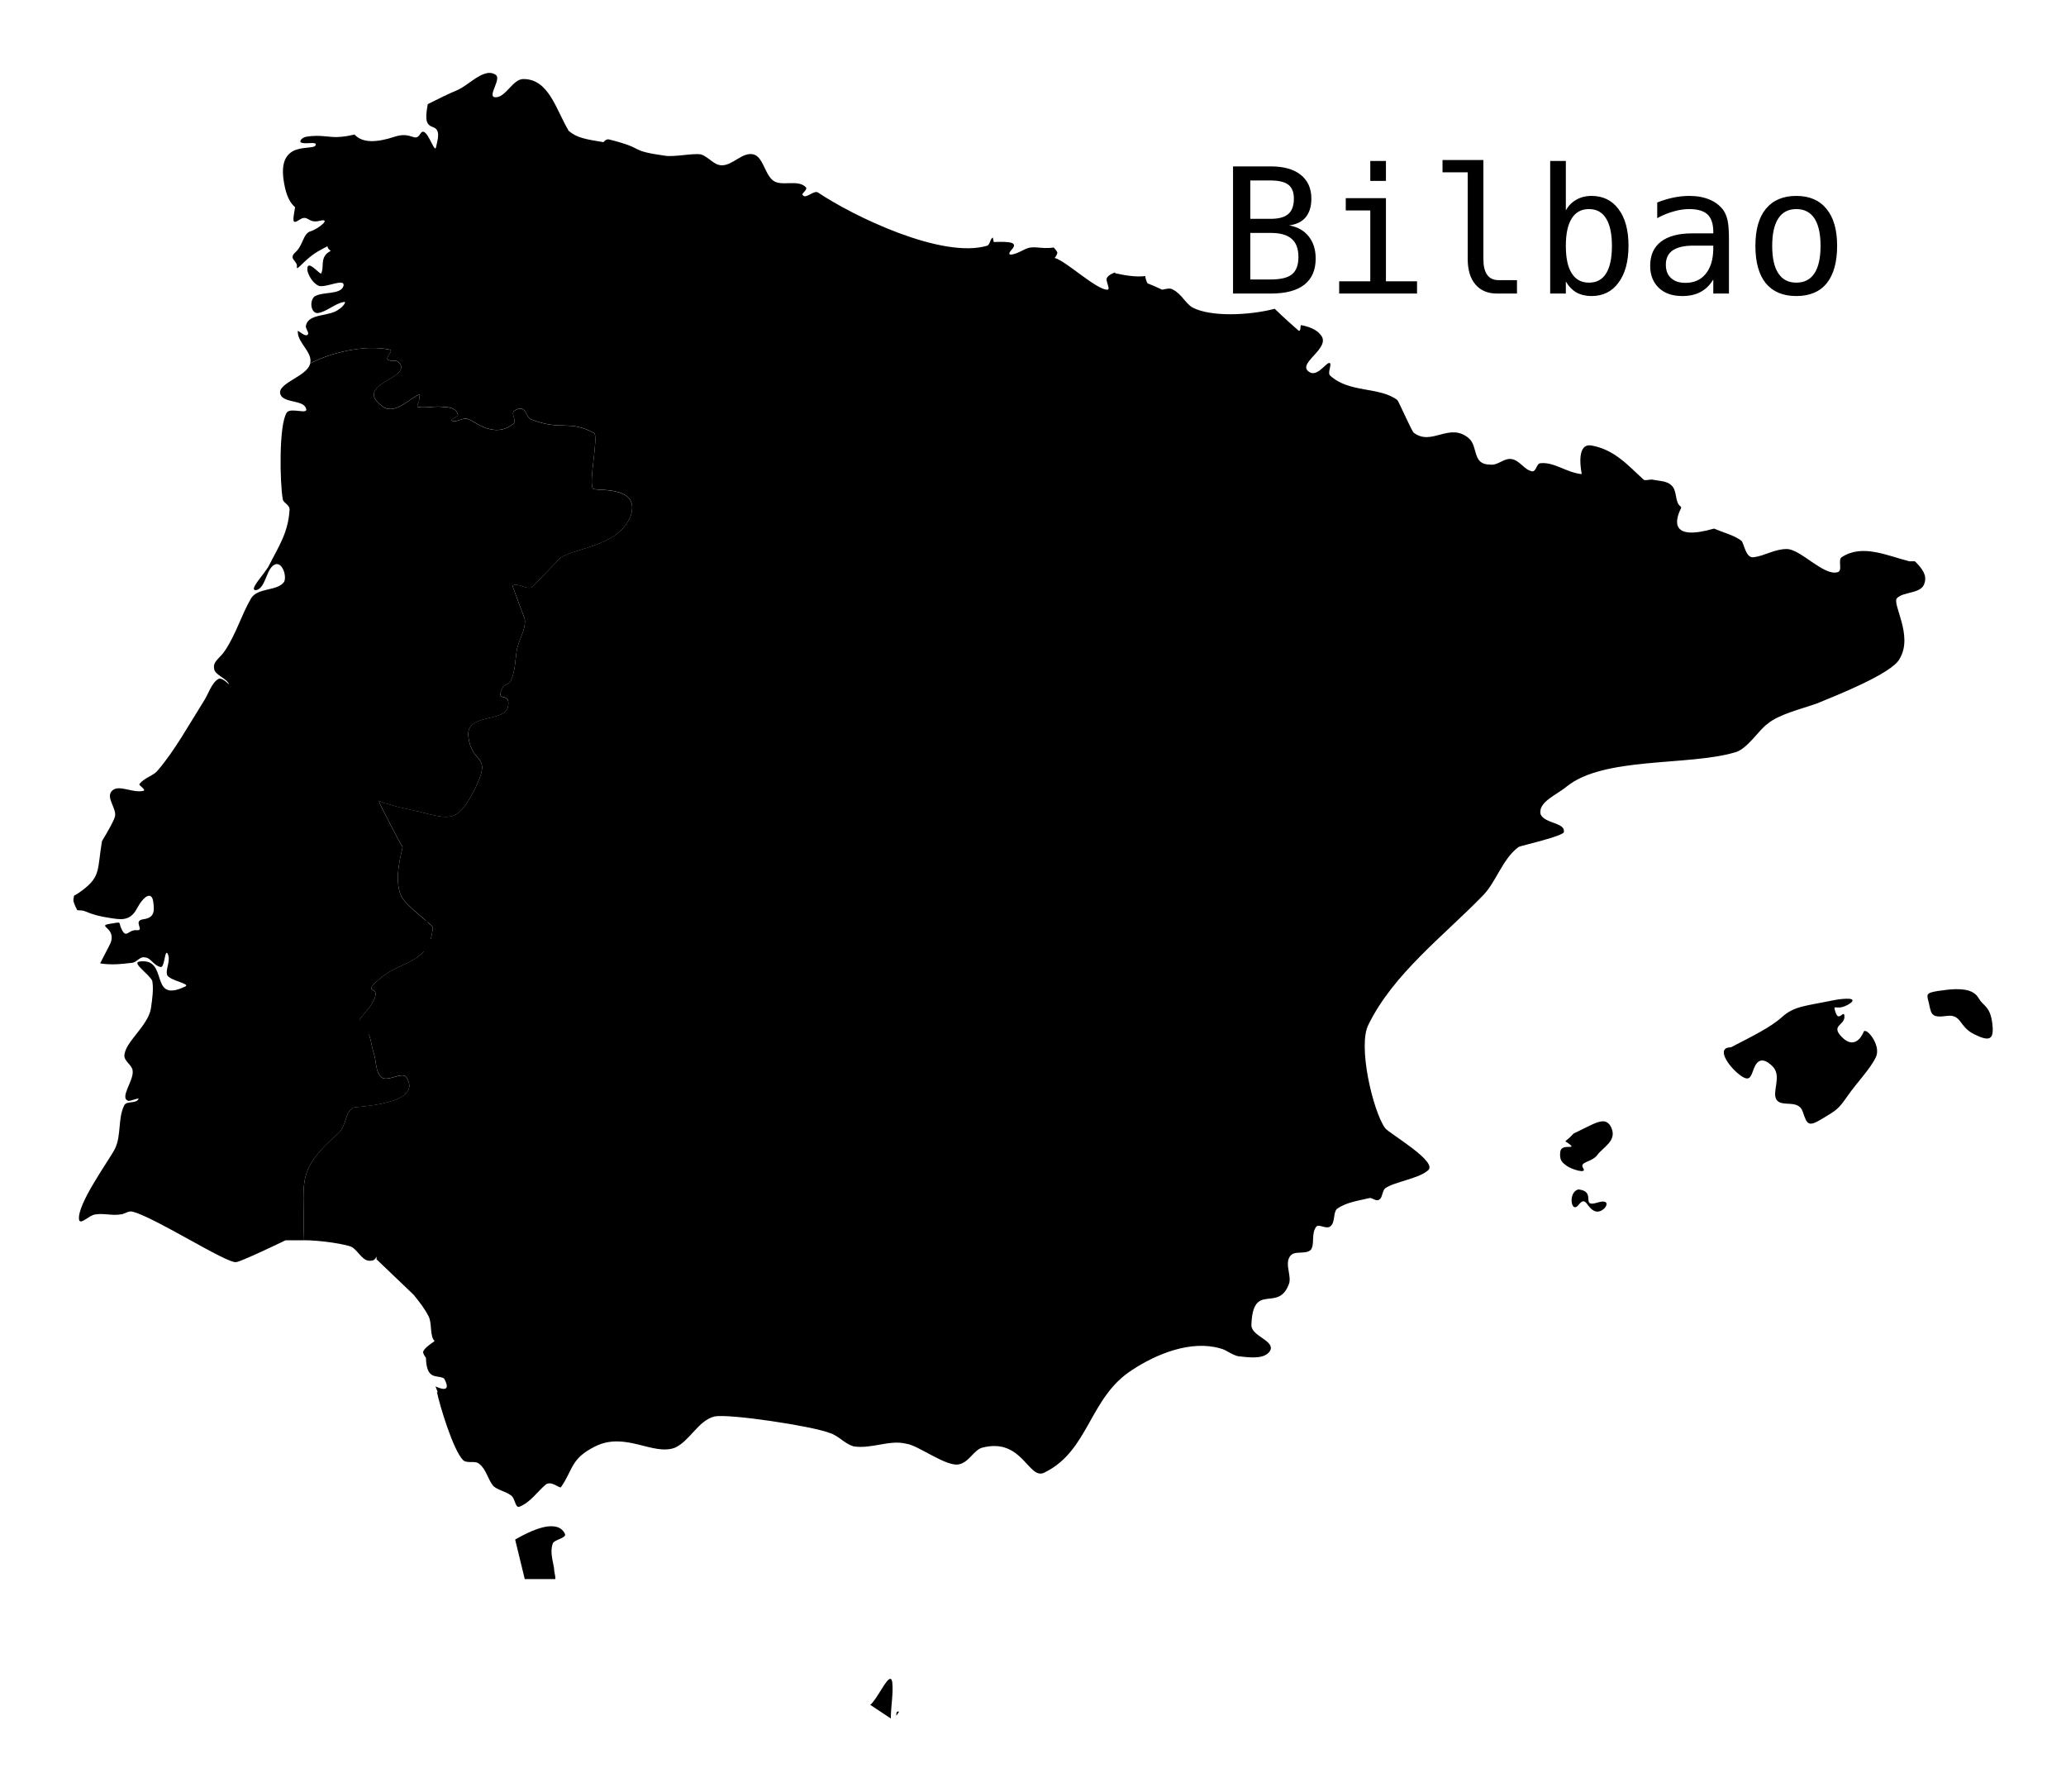
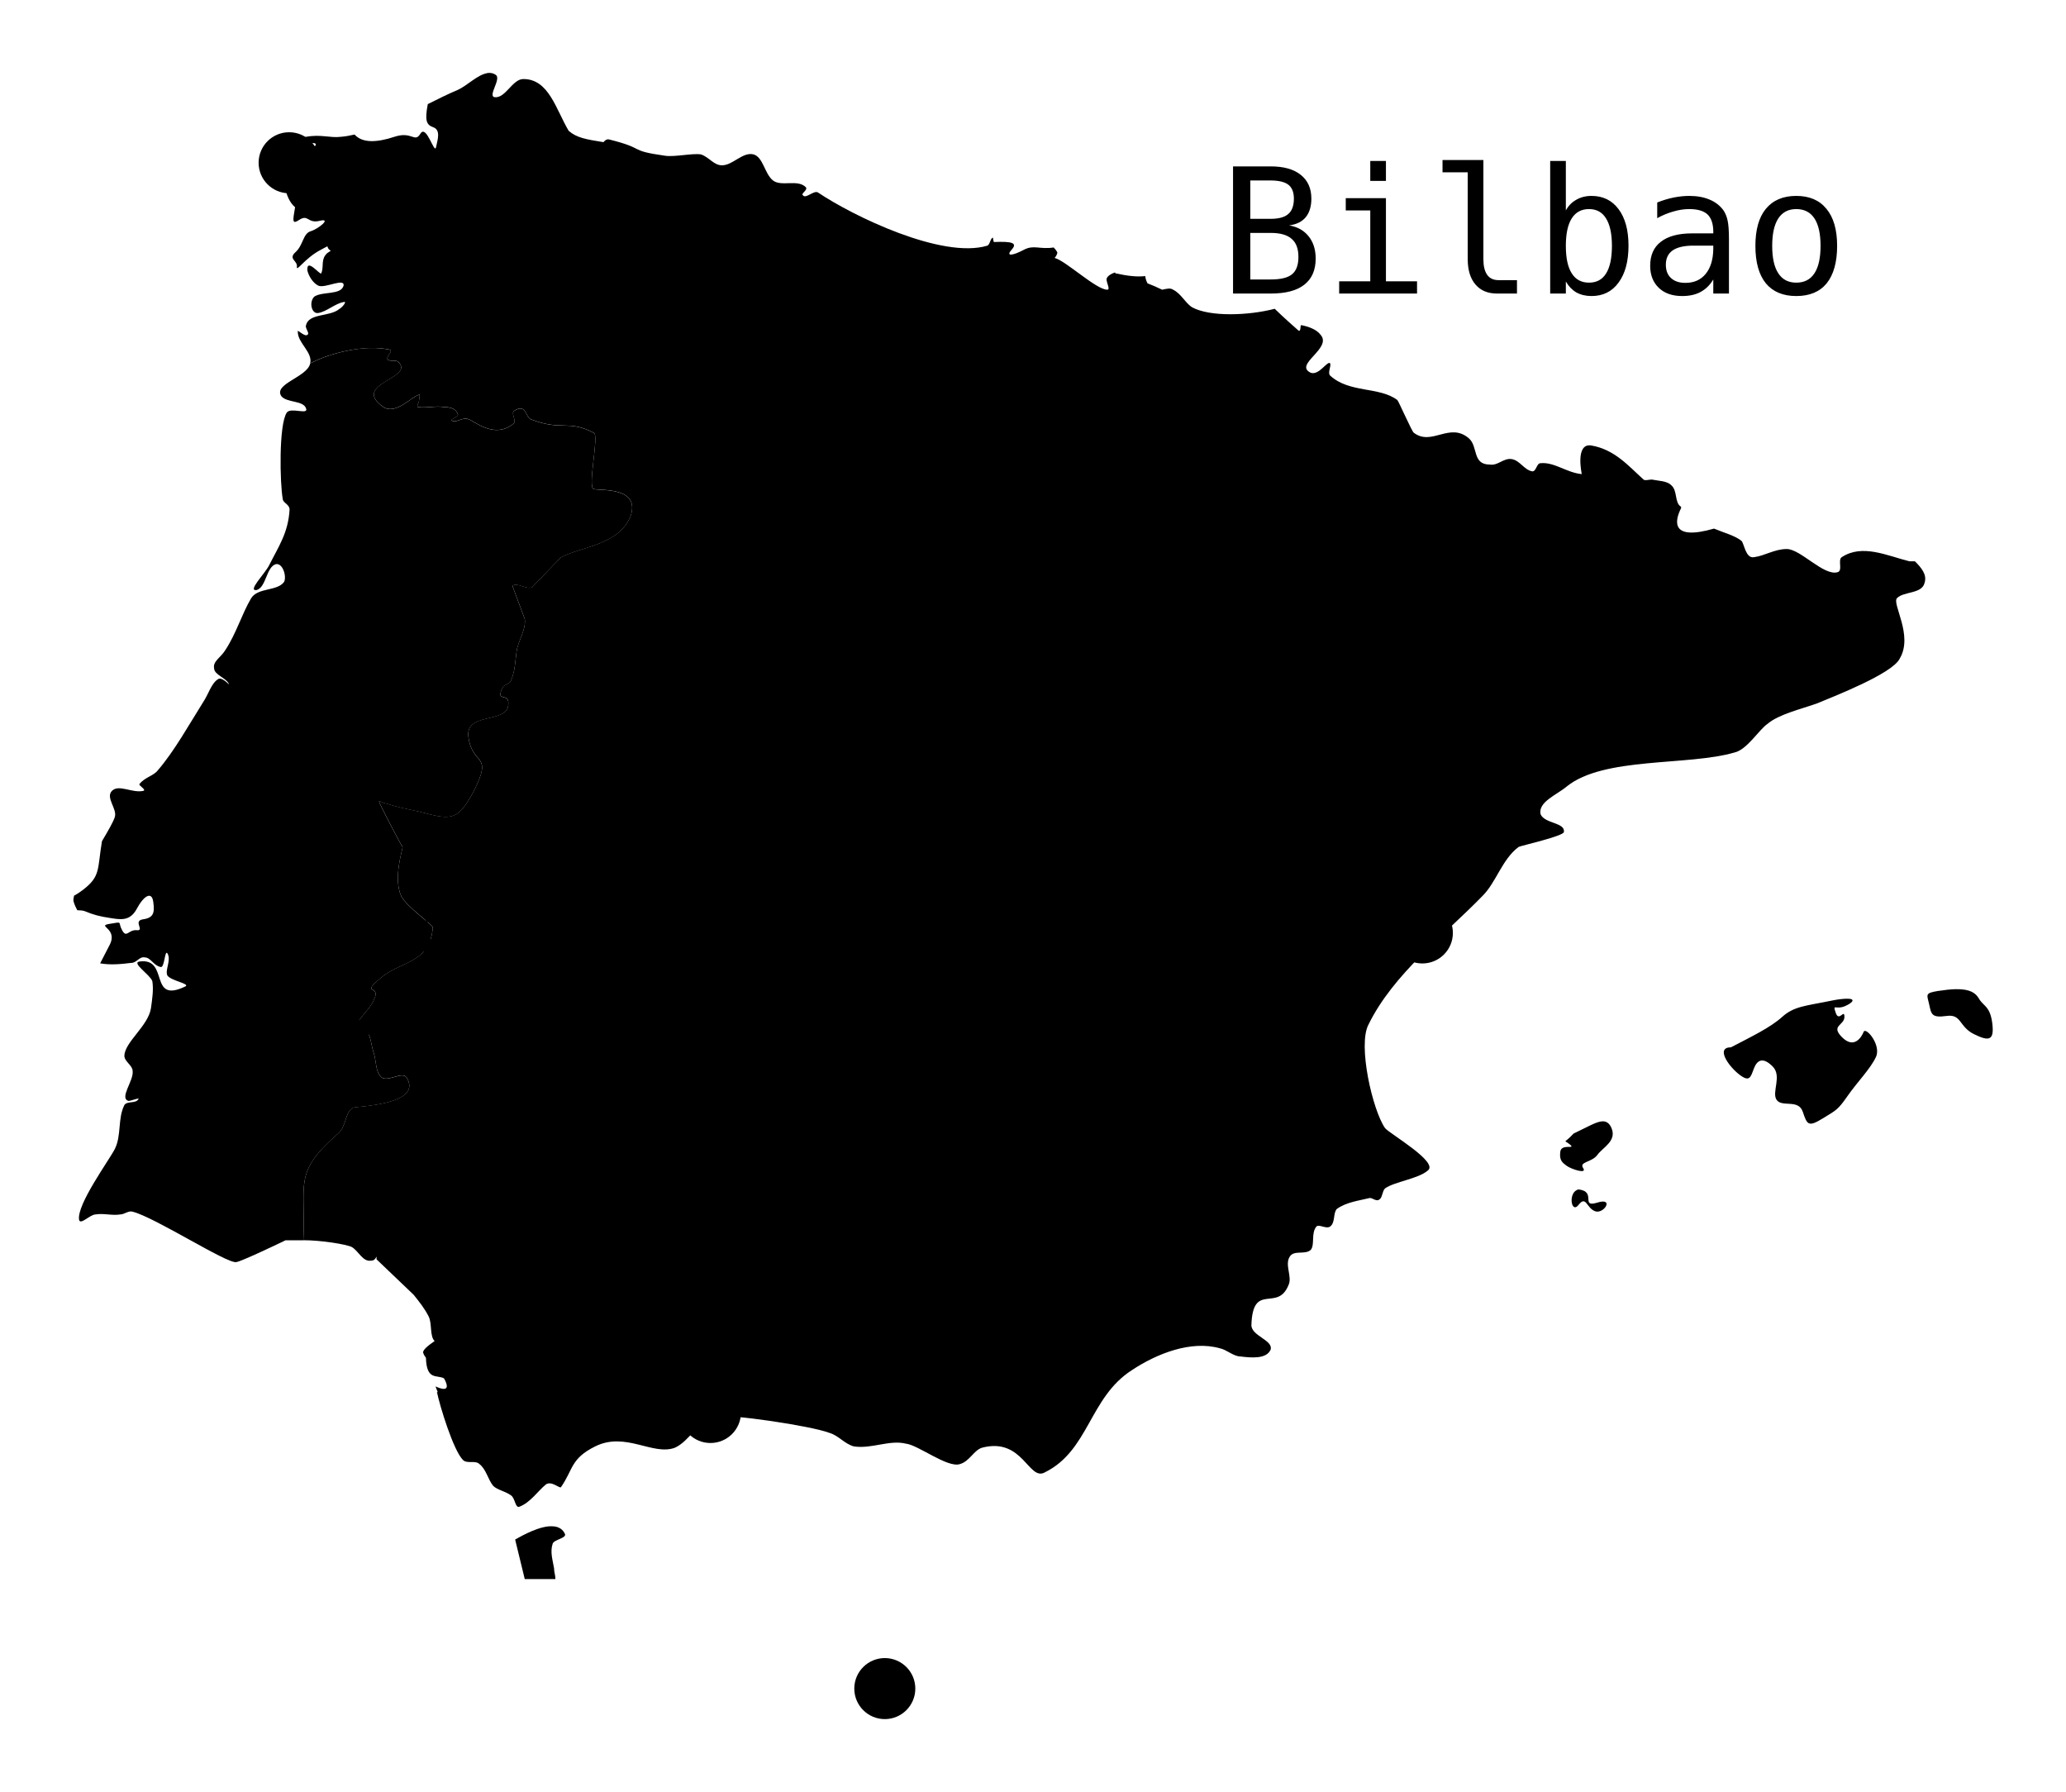
<svg viewBox="114.1 390.8 142.2 123.3" class="iberia" aria-hidden="true">
  <path class="iberia-coast" d="m 147.607,395.839 c -0.666,0.123 -1.376,0.874 -2.016,1.156 -0.62,0.256 -1.313,0.603 -2.047,0.969 -0.222,1.165 -0.081,1.431 0.378,1.594 0.524,0.186 0.301,0.855 0.189,1.375 -0.112,0.52 -0.659,-1.606 -1.071,-0.938 -0.412,0.669 -0.56,-0.19 -1.795,0.219 -1.214,0.401 -2.208,0.441 -2.74,-0.156 -0.33,0.077 -0.637,0.133 -0.945,0.156 -0.758,0.094 -1.352,-0.188 -2.394,0 -0.095,0 -0.473,0.187 -0.378,0.375 0.284,0.188 1.134,-0.095 1.039,0.188 -0.095,0.47 -2.741,-0.477 -2.173,2.625 0.15,0.894 0.423,1.378 0.756,1.656 -0.149,0.908 -0.235,1.218 0.283,0.875 0.635,-0.42 0.57,0.273 1.417,0.062 0.847,-0.21 -0.1,0.561 -0.63,0.719 -0.53,0.158 -0.51,0.965 -1.039,1.437 -0.53,0.473 0.147,0.58 0.094,1 -0.053,0.42 0.526,-0.578 1.638,-1.156 0.776,-0.403 0.242,-0.229 0.693,0.062 -0.148,0.093 -0.296,0.177 -0.378,0.312 -0.284,0.376 -0.094,0.874 -0.283,1.25 -0.095,0.094 -1.04,-1.127 -0.945,-0.188 0.095,0.376 0.377,0.843 0.756,1.031 0.474,0.188 1.827,-0.564 1.732,0 -0.189,0.658 -1.447,0.374 -2.016,0.75 -0.379,0.376 -0.19,1.219 0.283,1.125 0.568,-0.094 1.164,-0.656 1.732,-0.75 0.284,-0.094 -0.094,0.375 -0.283,0.469 -0.663,0.564 -2.11,0.279 -2.299,1.125 -0.095,0.188 0.284,0.562 0.094,0.656 -0.189,0.188 -0.756,-0.469 -0.661,-0.188 0,0.752 1.04,1.404 0.85,2.156 1.421,-0.752 3.807,-1.313 5.512,-0.938 0.189,0.094 -0.284,0.468 -0.189,0.656 0.189,0.188 0.566,-4.9e-4 0.756,0.188 1.137,1.128 -3.312,1.496 -1.039,3.094 0.852,0.564 1.983,-0.75 2.457,-0.844 0.095,-0.094 0,0.281 0,0.375 0,0.188 -0.189,0.375 -0.094,0.469 0.568,0.094 1.227,-0.094 1.795,0 0.379,0 0.85,0.093 0.945,0.469 0.189,0.188 -0.567,0.375 -0.378,0.469 0.284,0.188 0.755,-0.282 1.134,-0.094 0.379,0.094 1.792,1.409 3.118,0.281 0.189,-0.188 -0.189,-0.656 0,-0.844 0.852,-0.564 0.786,0.374 1.165,0.562 2.178,0.846 2.547,-0.002 4.346,0.937 0.379,0.188 -0.474,3.781 0,3.875 0.663,0.094 3.119,-0.099 2.551,1.781 -0.758,2.068 -3.398,2.154 -4.819,2.906 l -1.984,2.062 c -0.379,0.188 -1.07,-0.376 -1.354,-0.094 l 0.85,2.281 c 0.095,0.752 -0.472,1.498 -0.567,2.25 -0.095,0.658 -0.094,1.311 -0.378,1.969 -0.095,0.282 -0.472,0.281 -0.567,0.469 -0.568,1.128 0.473,0.279 0.378,1.219 -0.095,1.316 -3.024,0.464 -2.74,2.25 0.284,1.974 1.704,1.024 0.378,3.656 -1.137,2.162 -1.601,2.002 -3.779,1.438 -0.852,-0.188 -1.415,-0.281 -2.268,-0.562 -0.189,0 -0.567,-0.282 -0.472,-0.094 0,0.094 1.512,3 1.606,3.094 0,0.188 -0.663,2.153 -0.094,3.375 0.379,0.752 2.173,1.968 2.173,2.156 -0.189,2.444 -2.075,2.278 -3.496,3.406 -1.61,1.316 0.001,0.466 -0.567,1.594 -0.284,0.658 -0.944,1.123 -1.228,1.781 0,0.188 0.567,-4.9e-4 0.661,0.187 0.379,0.47 0.377,1.123 0.567,1.687 0.189,0.564 0.093,1.312 0.567,1.687 0.474,0.282 1.417,-0.47 1.701,0 1.137,1.88 -3.496,1.968 -3.685,2.062 -0.568,0.282 -0.471,1.311 -1.039,1.781 -3.126,2.726 -2.204,3.396 -2.394,7.344 1.231,0 2.96,0.281 3.338,0.469 0.474,0.282 0.755,1.032 1.323,0.938 0.189,0 0.283,-0.093 0.378,-0.281 v 0.188 l 2.551,2.437 c 0.379,0.47 0.755,0.936 1.039,1.5 0.241,0.478 0.063,1.366 0.409,1.687 -0.487,0.333 -0.845,0.642 -0.787,0.812 0.044,0.13 0.1,0.231 0.189,0.344 0.042,1.572 0.751,1.154 1.228,1.406 0.012,0.006 0.02,0.024 0.031,0.031 0.409,0.765 0.068,0.836 -0.598,0.531 0.043,0.143 0.105,0.271 0.157,0.406 -0.011,-0.005 -0.063,-0.037 -0.063,-0.031 0.189,0.94 1.132,4.03 1.795,4.687 0.284,0.282 0.85,-7.2e-4 1.134,0.281 0.474,0.376 0.566,1.03 0.945,1.5 0.284,0.282 0.849,0.374 1.228,0.656 0.284,0.188 0.283,0.875 0.567,0.781 0.758,-0.282 1.258,-1.061 1.827,-1.531 0.379,-0.282 0.945,0.282 1.039,0.188 0.852,-1.222 0.657,-1.967 2.362,-2.812 2.084,-1.034 3.965,0.658 5.48,0.094 1.042,-0.47 1.603,-1.874 2.74,-2.156 1.042,-0.188 6.643,0.655 7.874,1.125 0.663,0.188 1.038,0.75 1.701,0.938 1.231,0.188 2.454,-0.469 3.59,-0.188 0.852,0.094 2.864,1.688 3.716,1.406 0.663,-0.188 0.944,-0.937 1.512,-1.125 2.841,-0.752 3.21,2.345 4.346,1.687 3.031,-1.504 3.048,-5.151 5.984,-7.031 1.705,-1.128 4.058,-2.064 6.047,-1.5 0.474,0.094 0.944,0.562 1.417,0.562 0.758,0.094 1.795,0.189 2.079,-0.469 0.189,-0.658 -1.323,-0.936 -1.323,-1.687 0.095,-3.008 1.793,-0.87 2.551,-2.75 0.284,-0.564 -0.284,-1.405 0.094,-1.969 0.284,-0.47 1.07,-0.093 1.449,-0.469 0.284,-0.376 -9.1e-4,-1.124 0.378,-1.594 0.189,-0.188 0.661,0.188 0.945,0 0.379,-0.282 0.188,-0.937 0.472,-1.219 0.663,-0.47 1.51,-0.562 2.268,-0.75 0.189,0 0.472,0.282 0.661,0.094 0.189,-0.094 0.189,-0.562 0.378,-0.75 0.663,-0.47 2.266,-0.655 2.929,-1.219 0.852,-0.564 -2.645,-2.561 -2.929,-2.937 -0.852,-1.222 -1.892,-5.715 -1.134,-7.125 1.705,-3.478 5.19,-6.118 7.842,-8.844 0.947,-0.94 1.352,-2.529 2.488,-3.375 0.189,-0.094 3.118,-0.749 3.118,-1.031 0.095,-0.658 -1.322,-0.561 -1.606,-1.219 -0.189,-0.846 1.132,-1.342 1.795,-1.906 2.557,-2.068 8.339,-1.404 11.559,-2.344 0.852,-0.188 1.699,-1.593 2.268,-1.969 0.758,-0.658 2.36,-1.03 3.401,-1.406 1.137,-0.47 5.227,-2.06 5.701,-3.094 0.947,-1.598 -0.568,-3.78 -0.189,-4.156 0.474,-0.47 1.7,-0.279 1.89,-1.031 0.189,-0.564 -0.188,-1.03 -0.661,-1.5 h -0.378 c -1.515,-0.376 -3.241,-1.221 -4.661,-0.281 -0.284,0.188 0.095,0.937 -0.283,1.031 -0.947,0.282 -2.549,-1.594 -3.496,-1.594 -0.852,0 -1.51,0.469 -2.268,0.563 -0.568,0.094 -0.661,-0.937 -0.85,-1.125 -0.474,-0.376 -1.227,-0.562 -1.89,-0.844 -2.936,0.846 -2.741,-0.466 -2.268,-1.406 v -0.094 c -0.474,-0.282 -0.219,-1.124 -0.693,-1.5 -0.284,-0.282 -0.849,-0.281 -1.323,-0.375 -0.189,0 -0.472,0.094 -0.567,0 -1.042,-0.94 -1.98,-2.062 -3.59,-2.344 -1.137,-0.188 -0.661,1.969 -0.661,1.969 -1.042,-0.094 -1.887,-0.844 -2.835,-0.75 -0.284,0 -0.283,0.562 -0.567,0.562 -0.568,-0.094 -0.849,-0.75 -1.417,-0.844 -0.568,-0.094 -0.944,0.469 -1.512,0.375 -1.231,0 -0.786,-1.248 -1.449,-1.812 -1.326,-1.128 -2.548,0.565 -3.779,-0.375 -0.095,0 -1.039,-2.156 -1.134,-2.25 -1.231,-0.94 -3.304,-0.466 -4.63,-1.688 -0.189,-0.188 0.095,-0.656 0,-0.844 -0.189,-0.188 -0.755,0.844 -1.323,0.656 -1.231,-0.564 1.514,-1.685 0.661,-2.625 -0.284,-0.376 -0.849,-0.562 -1.323,-0.656 -0.095,0 4.6e-4,0.469 -0.189,0.375 0,0 -1.07,-0.936 -1.638,-1.5 -1.8,0.47 -4.438,0.564 -5.669,-0.094 -0.474,-0.282 -0.755,-0.937 -1.323,-1.219 -0.189,-0.141 -0.473,-0.059 -0.756,0 -0.348,-0.169 -0.702,-0.324 -1.008,-0.438 -0.099,-0.186 -0.141,-0.369 -0.157,-0.5 -0.528,0.064 -1.163,0.004 -2.047,-0.188 -0.013,-0.023 -0.02,-0.04 -0.032,-0.062 -0.216,0.075 -0.419,0.17 -0.535,0.344 -0.189,0.188 0.284,0.844 0,0.844 -0.758,0 -2.864,-1.999 -3.622,-2.187 0.095,-0.094 0.189,-0.281 0.189,-0.375 -0.064,-0.128 -0.155,-0.247 -0.252,-0.344 -0.967,0.149 -1.367,-0.203 -2.047,0.156 -0.794,0.42 -1.274,0.473 -0.85,0 0.424,-0.473 0.043,-0.584 -1.228,-0.531 -0.036,-0.12 -0.04,-0.206 -0.063,-0.312 -0.189,0.094 -0.189,0.469 -0.378,0.562 -3.126,0.94 -9.285,-2.058 -11.653,-3.656 -0.284,-0.188 -0.85,0.469 -1.039,0.188 -0.189,-0.094 0.378,-0.375 0.189,-0.562 -0.568,-0.564 -1.699,0.001 -2.268,-0.469 -0.568,-0.47 -0.66,-1.593 -1.323,-1.781 -0.758,-0.188 -1.416,0.75 -2.173,0.75 -0.568,0 -0.88,-0.562 -1.449,-0.75 -0.568,-0.094 -1.794,0.188 -2.457,0.094 -2.652,-0.376 -1.222,-0.467 -3.874,-1.125 -0.152,-0.03 -0.266,0.06 -0.378,0.188 -1.192,-0.192 -1.849,-0.3 -2.394,-0.781 -0.883,-1.488 -1.363,-3.562 -3.118,-3.562 -0.758,0 -1.227,1.344 -1.984,1.25 -0.474,-0.094 0.473,-1.249 0.094,-1.531 -0.213,-0.141 -0.408,-0.166 -0.63,-0.125 z m 101.097,63.031 c -0.335,0.006 -0.742,0.051 -1.228,0.125 -0.899,0.149 -0.748,0.238 -0.598,0.906 0.15,0.669 0.148,0.961 1.197,0.812 1.048,-0.149 0.841,0.73 1.89,1.25 1.048,0.52 1.41,0.439 1.26,-0.75 -0.15,-1.189 -0.614,-1.167 -0.913,-1.687 -0.225,-0.39 -0.602,-0.674 -1.606,-0.656 z m -7.496,0.656 c -0.221,0.006 -0.559,0.032 -1.008,0.125 -1.797,0.372 -2.609,0.382 -3.433,1.125 -0.824,0.743 -2.105,1.351 -3.527,2.094 -1.048,0 -0.213,1.249 0.535,1.844 0.749,0.594 0.815,0.219 1.039,-0.375 0.225,-0.594 0.617,-0.825 1.291,-0.156 0.674,0.669 -0.091,1.792 0.283,2.312 0.374,0.52 1.496,-0.079 1.795,0.812 0.3,0.892 0.381,1.063 1.354,0.469 0.973,-0.594 1.058,-0.597 1.732,-1.562 0.674,-0.966 1.578,-1.87 1.953,-2.687 0.374,-0.817 -0.701,-2.09 -0.85,-1.719 -0.15,0.371 -0.657,1.192 -1.48,0.375 -0.824,-0.817 0.157,-0.812 0.157,-1.406 0,-0.594 -0.374,0.387 -0.598,-0.281 -0.225,-0.669 -0.013,-0.172 0.661,-0.469 0.505,-0.223 0.758,-0.517 0.094,-0.5 z m -16.787,8.437 c -0.427,0 -1.033,0.379 -2.016,0.844 -0.674,0.743 -0.701,0.378 -0.252,0.75 0.449,0.371 -0.587,-0.094 -0.661,0.5 -0.075,0.594 0.141,0.746 0.441,0.969 0.3,0.223 1.433,0.602 1.134,0.156 -0.3,-0.446 0.602,-0.386 0.976,-0.906 0.374,-0.52 1.351,-0.952 0.976,-1.844 -0.14,-0.334 -0.342,-0.469 -0.598,-0.469 z m -1.669,4.687 c -0.749,0.149 -0.524,1.731 0,1.062 0.524,-0.669 0.535,0.215 1.134,0.438 0.599,0.223 1.356,-0.965 0.157,-0.594 -1.198,0.371 -0.018,-0.758 -1.291,-0.906 z m -70.927,23.188 c -0.963,0.112 -2.143,0.845 -2.268,0.906 l 0.661,2.719 h 2.11 c 0,-0.282 -0.094,-0.468 -0.094,-0.75 -0.095,-0.564 -0.284,-1.123 -0.094,-1.687 0.095,-0.282 0.945,-0.374 0.85,-0.656 -0.142,-0.329 -0.424,-0.497 -0.756,-0.531 -0.124,-0.013 -0.272,-0.016 -0.409,0 z m 23.59,10.5 c -0.28,-0.138 -0.92,1.37 -1.417,1.781 l 1.417,0.938 c 0,-0.846 0.189,-1.779 0.094,-2.531 -0.024,-0.094 -0.054,-0.168 -0.094,-0.188 z m 0.441,2.25 c -0.035,0.024 -0.063,0.093 -0.063,0.188 v 0.094 l 0.189,-0.281 c -0.047,0 -0.09,-0.024 -0.126,0 z" />
  <path class="pt-soon" d="m 139.574,414.749 c -1.452,0.035 -3.06,0.499 -4.126,1.062 -0.189,0.94 -2.552,1.404 -1.984,2.25 0.379,0.47 1.511,0.28 1.701,0.844 0.189,0.47 -1.039,-0.095 -1.323,0.281 -0.568,0.846 -0.473,4.904 -0.283,5.937 0,0.282 0.472,0.374 0.472,0.75 -0.095,1.598 -0.754,2.528 -1.417,3.844 -0.284,0.564 -1.513,1.781 -0.85,1.687 0.663,-0.188 0.66,-1.593 1.323,-1.781 0.474,-0.094 0.756,0.843 0.567,1.219 -0.474,0.658 -1.794,0.373 -2.268,1.125 -0.663,1.128 -1.037,2.466 -1.795,3.594 -0.284,0.47 -0.851,0.749 -0.756,1.219 0,0.47 0.85,0.655 1.039,1.125 -0.098,-0.08 -0.525,-0.528 -0.756,-0.375 -0.474,0.282 -0.66,1.03 -1.039,1.594 -0.947,1.504 -1.982,3.372 -3.118,4.687 -0.284,0.376 -0.881,0.468 -1.26,0.938 -0.095,0.094 0.473,0.375 0.283,0.469 -0.758,0.188 -1.7,-0.47 -2.173,0 -0.474,0.47 0.378,1.248 0.189,1.812 -0.091,0.301 -0.452,0.935 -0.882,1.656 -0.322,1.94 -0.09,2.394 -1.26,3.312 -0.181,0.142 -0.403,0.3 -0.661,0.438 -0.036,0.167 -0.063,0.303 -0.031,0.406 0.06,0.208 0.147,0.399 0.252,0.594 0.219,0.002 0.413,0.025 0.504,0.062 0.635,0.263 1.044,0.364 1.732,0.469 0.688,0.105 1.382,0.268 1.858,-0.625 0.477,-0.893 1.028,-1.236 1.134,-0.5 0.106,0.736 0.048,1.114 -0.693,1.219 -0.741,0.105 0.142,0.803 -0.441,0.75 -0.582,-0.052 -0.69,0.578 -1.008,0 -0.318,-0.578 0.103,-0.595 -0.85,-0.438 -0.953,0.158 0.582,0.282 0,1.438 -0.145,0.288 -0.382,0.746 -0.661,1.281 0.702,0.126 1.454,0.054 2.142,-0.031 0.379,0 0.566,-0.469 0.945,-0.375 0.379,0 0.597,0.562 1.071,0.656 0.284,0.094 0.283,-1.219 0.472,-0.938 0.284,0.47 -0.189,1.155 0,1.531 0.284,0.376 1.607,0.562 1.228,0.75 -2.557,1.222 -1.066,-2.001 -3.15,-1.719 -0.568,0.094 0.692,0.874 0.882,1.344 0.095,0.564 2.5e-4,1.217 -0.094,1.875 -0.189,1.222 -1.827,2.341 -1.827,3.281 0,0.376 0.567,0.655 0.567,1.031 0.095,0.658 -0.946,1.874 -0.283,2.062 0.189,0 0.851,-0.282 0.661,-0.094 -0.189,0.282 -0.755,0.093 -0.945,0.375 -0.474,0.94 -0.188,2.091 -0.661,3.031 -0.379,0.752 -2.646,3.841 -2.457,4.875 0.095,0.376 0.755,-0.375 1.134,-0.375 0.568,-0.094 1.132,0.094 1.701,0 0.284,0 0.566,-0.281 0.85,-0.188 1.515,0.376 6.455,3.563 7.118,3.469 0.284,0 3.212,-1.406 3.401,-1.5 h 1.228 c 0.189,-3.948 -0.732,-4.618 2.394,-7.344 0.568,-0.47 0.471,-1.499 1.039,-1.781 0.189,-0.094 4.822,-0.183 3.685,-2.062 -0.284,-0.47 -1.227,0.282 -1.701,0 -0.474,-0.376 -0.377,-1.124 -0.567,-1.687 -0.189,-0.564 -0.188,-1.217 -0.567,-1.687 -0.095,-0.188 -0.661,4.9e-4 -0.661,-0.187 0.284,-0.658 0.944,-1.123 1.228,-1.781 0.568,-1.128 -1.043,-0.278 0.567,-1.594 1.421,-1.128 3.307,-0.962 3.496,-3.406 0,-0.188 -1.794,-1.404 -2.173,-2.156 -0.568,-1.222 0.094,-3.187 0.094,-3.375 -0.095,-0.094 -1.606,-3 -1.606,-3.094 -0.095,-0.188 0.283,0.094 0.472,0.094 0.852,0.282 1.415,0.375 2.268,0.562 2.178,0.564 2.643,0.724 3.779,-1.438 1.326,-2.632 -0.094,-1.682 -0.378,-3.656 -0.284,-1.786 2.645,-0.934 2.74,-2.25 0.095,-0.94 -0.946,-0.091 -0.378,-1.219 0.095,-0.188 0.472,-0.187 0.567,-0.469 0.284,-0.658 0.283,-1.311 0.378,-1.969 0.095,-0.752 0.662,-1.498 0.567,-2.25 l -0.85,-2.281 c 0.284,-0.282 0.975,0.282 1.354,0.094 l 1.984,-2.062 c 1.421,-0.752 4.061,-0.838 4.819,-2.906 0.568,-1.88 -1.888,-1.687 -2.551,-1.781 -0.474,-0.094 0.379,-3.687 0,-3.875 -1.8,-0.94 -2.168,-0.092 -4.346,-0.937 -0.379,-0.188 -0.313,-1.126 -1.165,-0.562 -0.189,0.188 0.189,0.656 0,0.844 -1.326,1.128 -2.739,-0.187 -3.118,-0.281 -0.379,-0.188 -0.85,0.282 -1.134,0.094 -0.189,-0.094 0.567,-0.281 0.378,-0.469 -0.095,-0.376 -0.566,-0.469 -0.945,-0.469 -0.568,-0.094 -1.227,0.094 -1.795,0 -0.095,-0.094 0.094,-0.281 0.094,-0.469 0,-0.094 0.095,-0.469 0,-0.375 -0.474,0.094 -1.604,1.408 -2.457,0.844 -2.273,-1.598 2.176,-1.966 1.039,-3.094 -0.189,-0.188 -0.566,4.9e-4 -0.756,-0.188 -0.095,-0.188 0.378,-0.562 0.189,-0.656 -0.426,-0.094 -0.902,-0.137 -1.386,-0.125 z" />
+   <g class="allies">
+     <circle class="ally" cx="233" cy="431" r="2.1" />
+     <circle class="ally" cx="212" cy="455" r="2.1" />
+     <circle class="ally" cx="163" cy="488" r="2.1" />
+     <circle class="ally" cx="175" cy="507" r="2.1" />
+     <circle class="ally" cx="207" cy="429" r="2.1" />
+     <circle class="ally" cx="134" cy="402" r="2.1" />
+   </g>
  <g class="plants">
    <circle class="plant" cx="186" cy="446" r="2.8" />
    <circle class="plant" cx="196" cy="416" r="2.8" />
  </g>
  <g class="map-labels" font-family="JetBrains Mono, monospace">
    <text class="map-label" x="186" y="440">Madrid</text>
    <text class="map-label" x="198" y="411">Bilbao</text>
    <text class="map-label pt-label" x="133" y="462">Lisboa</text>
  </g>
</svg>
